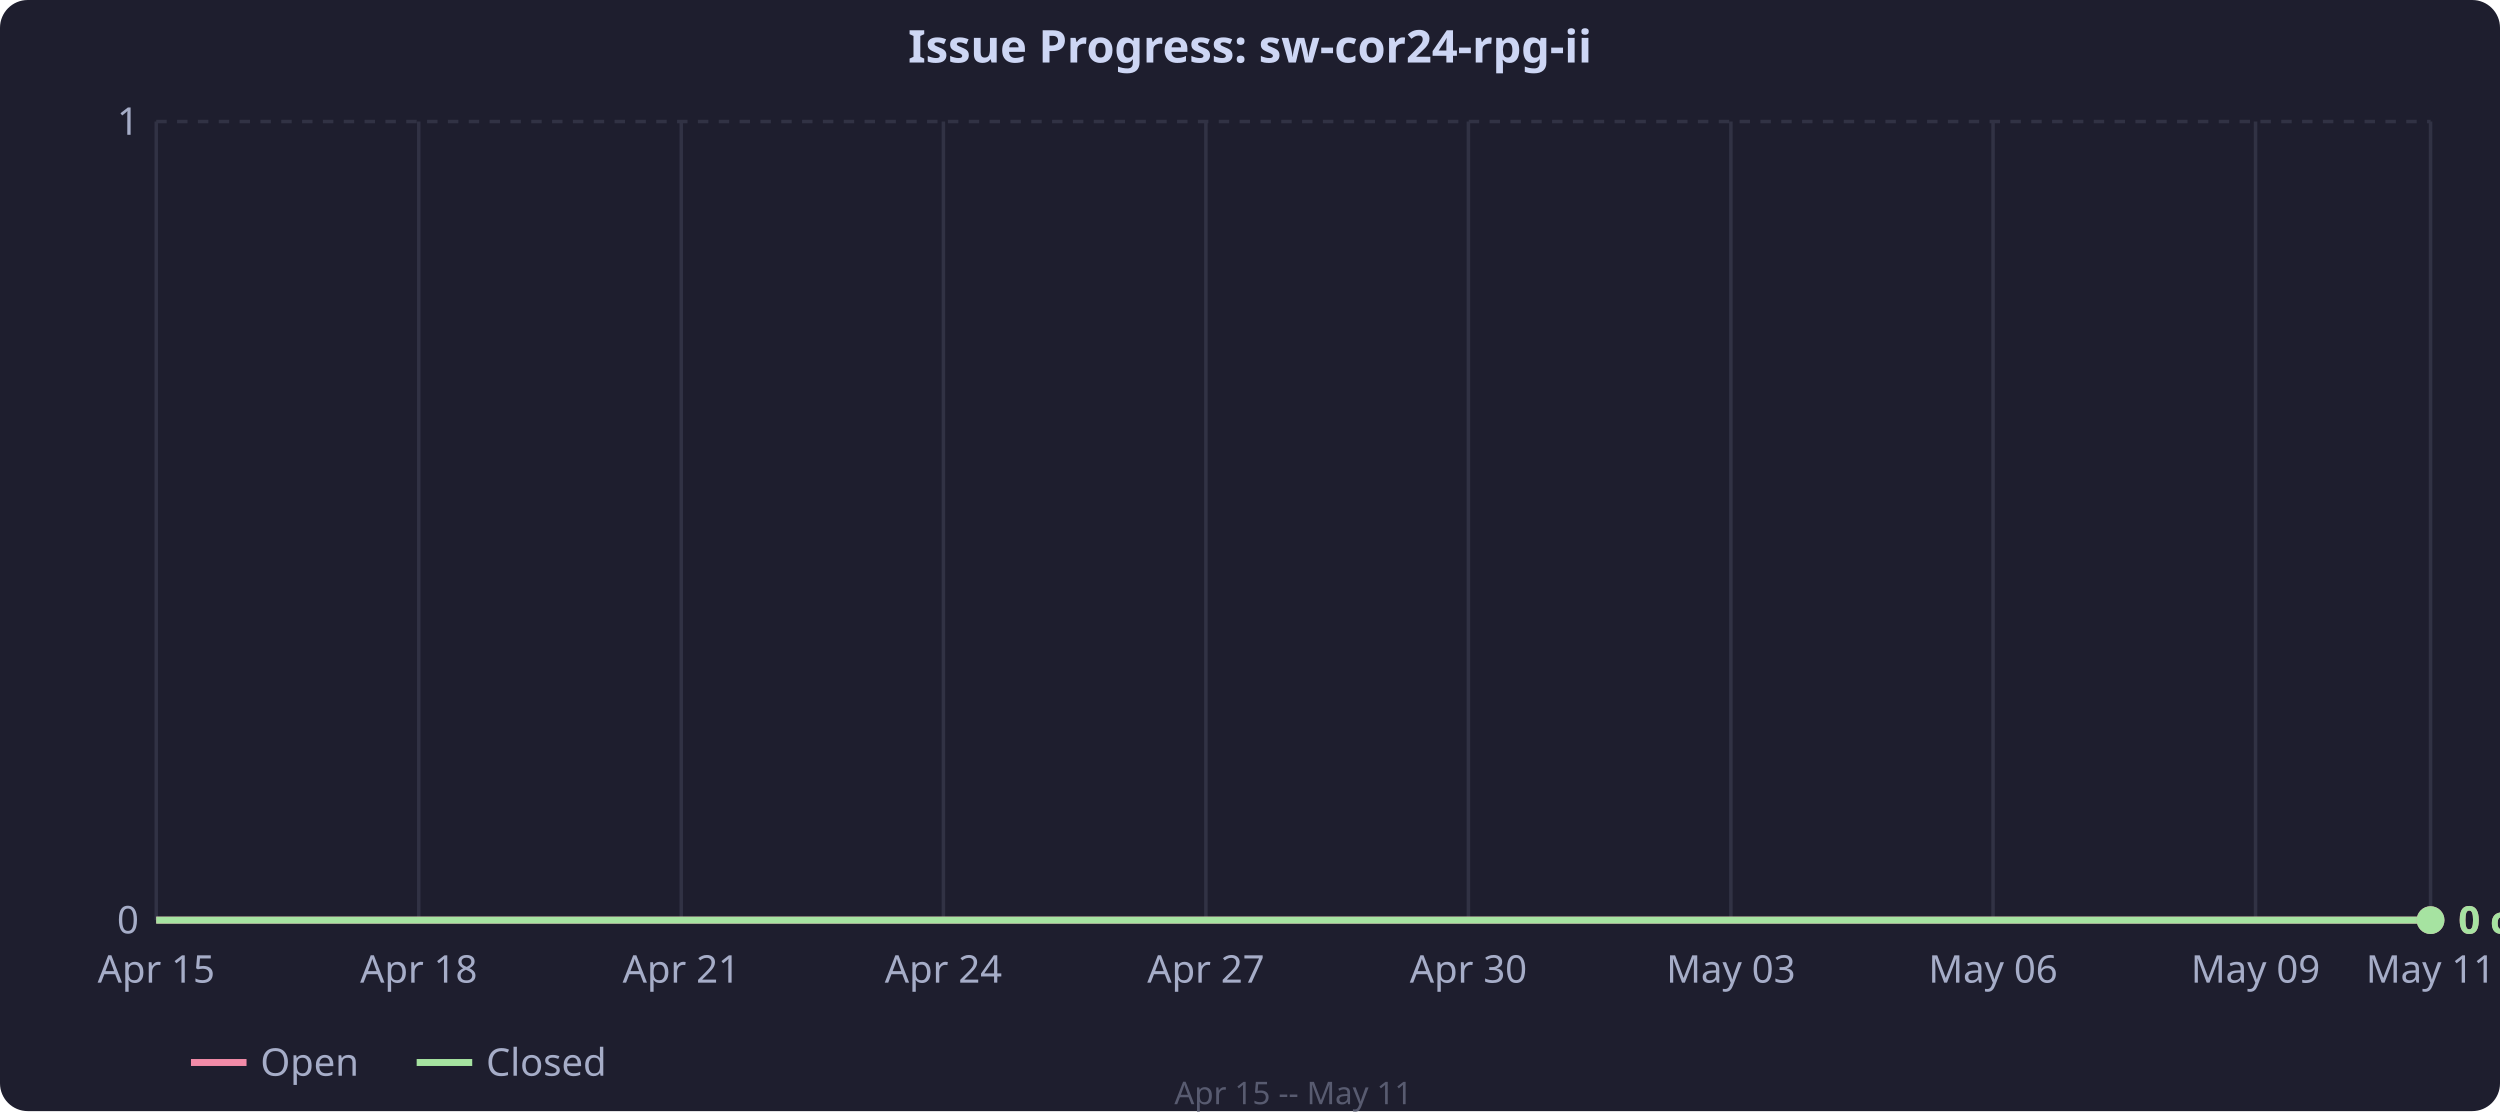
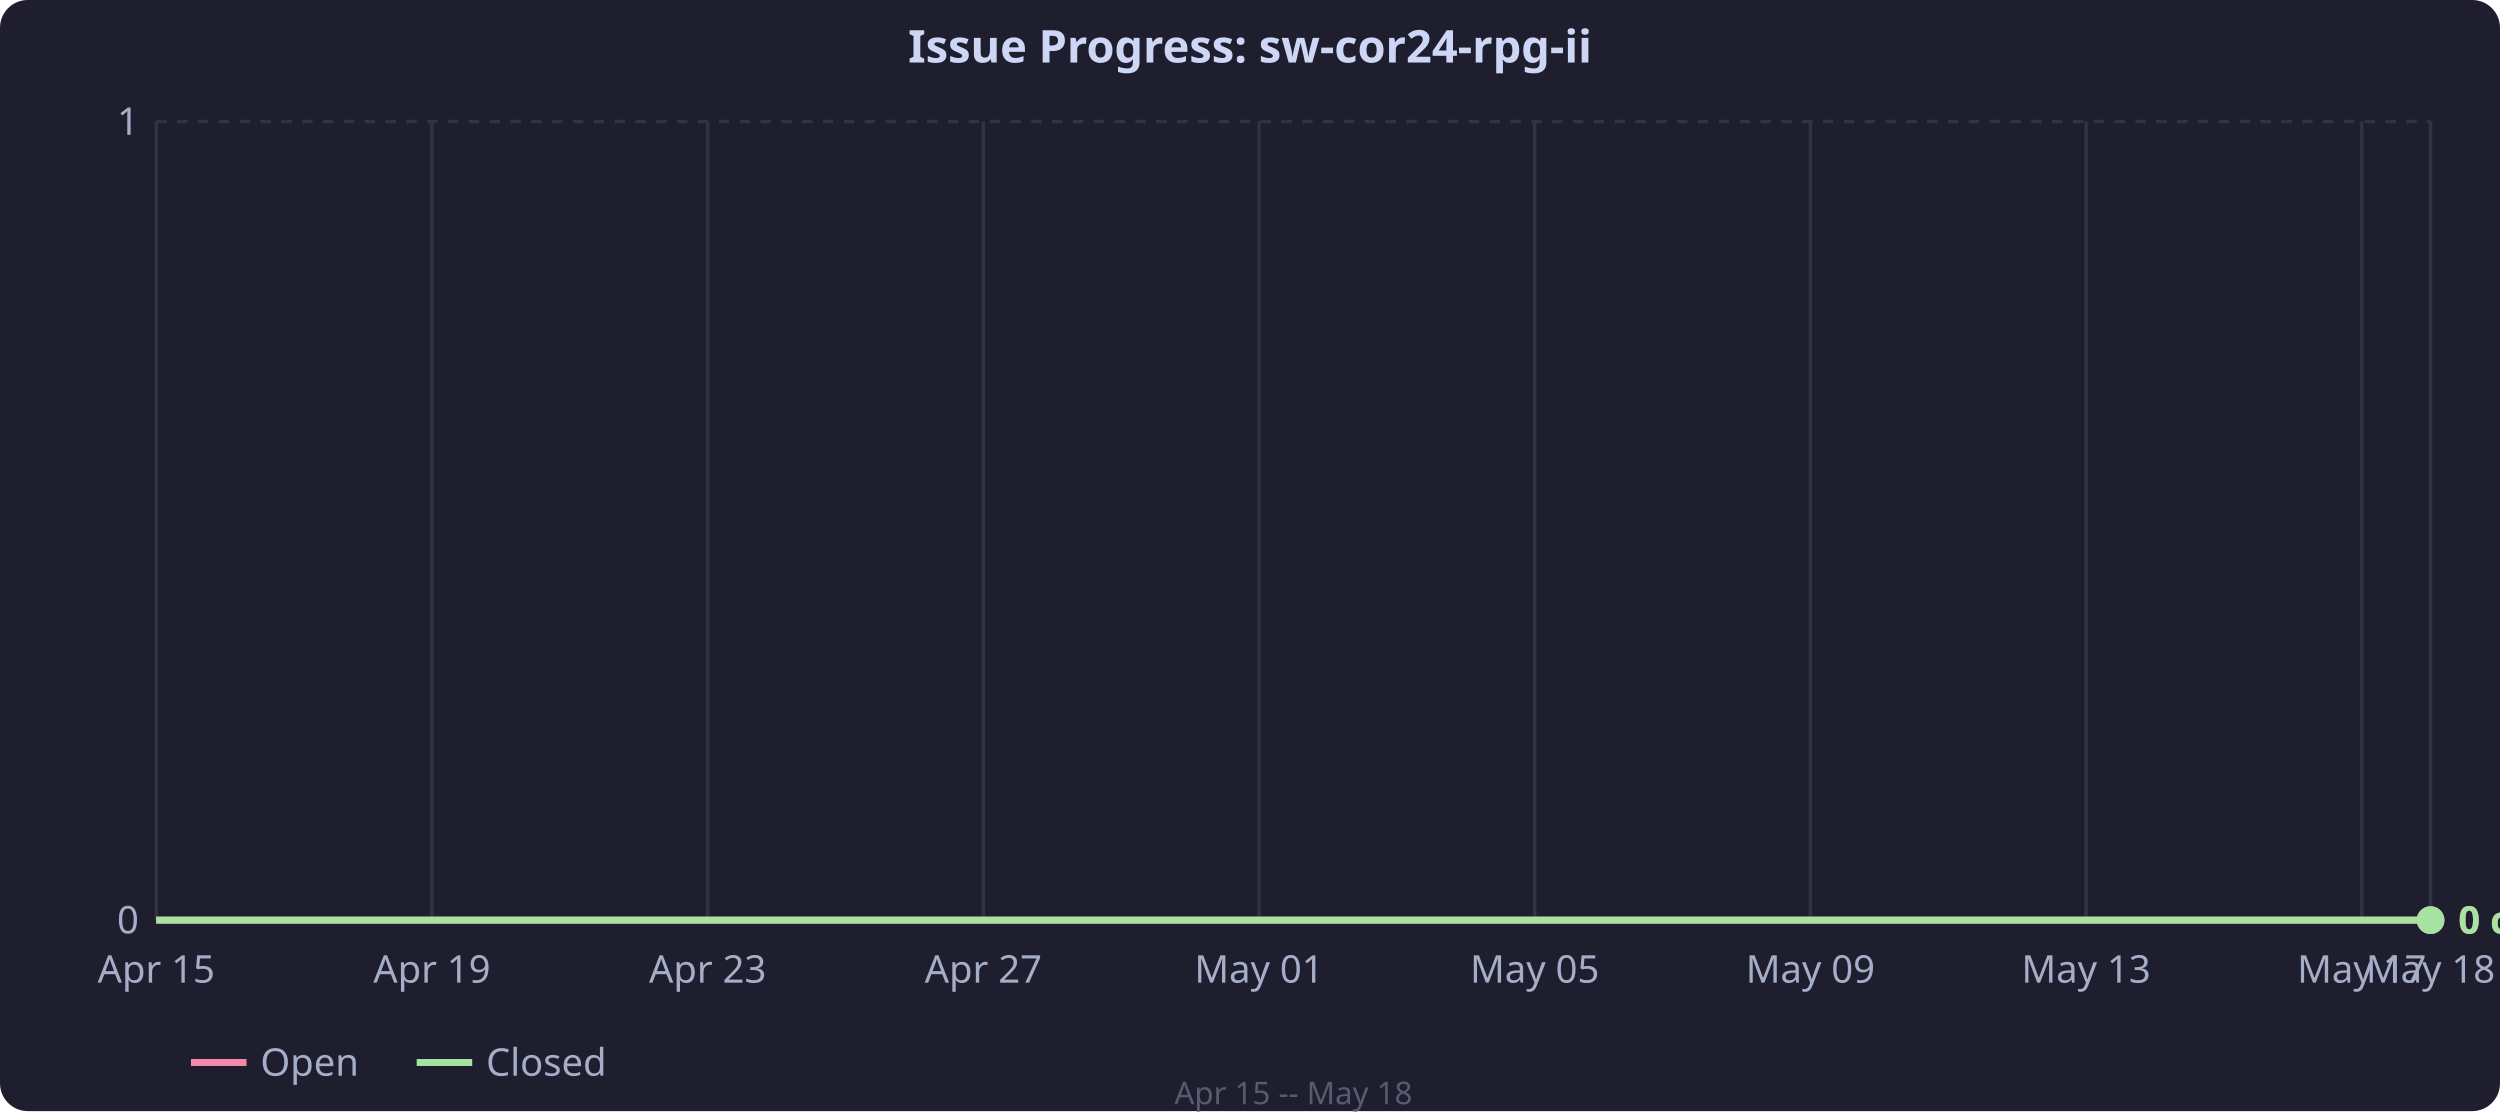
<svg xmlns="http://www.w3.org/2000/svg" viewBox="0 0 720 320" style="font-family: system-ui, sans-serif; font-size: 11px; color: #cdd6f4;">
  <rect width="720" height="320" fill="#1e1e2e" rx="8" />
  <line x1="45" y1="265.0" x2="700" y2="265.0" stroke="#313244" stroke-dasharray="3,3" />
  <text x="40" y="265.0" fill="#a6adc8" text-anchor="end" dominant-baseline="middle">0</text>
  <line x1="45" y1="35.0" x2="700" y2="35.0" stroke="#313244" stroke-dasharray="3,3" />
  <text x="40" y="35.0" fill="#a6adc8" text-anchor="end" dominant-baseline="middle">1</text>
  <text x="45.0" y="283" fill="#a6adc8" text-anchor="middle">Apr 15</text>
  <line x1="45.0" y1="35" x2="45.0" y2="265" stroke="#313244" />
-   <text x="120.6" y="283" fill="#a6adc8" text-anchor="middle">Apr 18</text>
-   <line x1="120.6" y1="35" x2="120.6" y2="265" stroke="#313244" />
-   <text x="196.2" y="283" fill="#a6adc8" text-anchor="middle">Apr 21</text>
-   <line x1="196.2" y1="35" x2="196.2" y2="265" stroke="#313244" />
-   <text x="271.7" y="283" fill="#a6adc8" text-anchor="middle">Apr 24</text>
-   <line x1="271.7" y1="35" x2="271.7" y2="265" stroke="#313244" />
-   <text x="347.3" y="283" fill="#a6adc8" text-anchor="middle">Apr 27</text>
-   <line x1="347.3" y1="35" x2="347.3" y2="265" stroke="#313244" />
-   <text x="422.9" y="283" fill="#a6adc8" text-anchor="middle">Apr 30</text>
-   <line x1="422.9" y1="35" x2="422.9" y2="265" stroke="#313244" />
-   <text x="498.5" y="283" fill="#a6adc8" text-anchor="middle">May 03</text>
-   <line x1="498.5" y1="35" x2="498.5" y2="265" stroke="#313244" />
-   <text x="574.0" y="283" fill="#a6adc8" text-anchor="middle">May 06</text>
-   <line x1="574.0" y1="35" x2="574.0" y2="265" stroke="#313244" />
-   <text x="649.6" y="283" fill="#a6adc8" text-anchor="middle">May 09</text>
-   <line x1="649.6" y1="35" x2="649.6" y2="265" stroke="#313244" />
-   <text x="700.0" y="283" fill="#a6adc8" text-anchor="middle">May 11</text>
+   <text x="124.4" y="283" fill="#a6adc8" text-anchor="middle">Apr 19</text>
+   <line x1="124.4" y1="35" x2="124.4" y2="265" stroke="#313244" />
+   <text x="203.8" y="283" fill="#a6adc8" text-anchor="middle">Apr 23</text>
+   <line x1="203.8" y1="35" x2="203.8" y2="265" stroke="#313244" />
+   <text x="283.2" y="283" fill="#a6adc8" text-anchor="middle">Apr 27</text>
+   <line x1="283.2" y1="35" x2="283.2" y2="265" stroke="#313244" />
+   <text x="362.6" y="283" fill="#a6adc8" text-anchor="middle">May 01</text>
+   <line x1="362.6" y1="35" x2="362.6" y2="265" stroke="#313244" />
+   <text x="442.0" y="283" fill="#a6adc8" text-anchor="middle">May 05</text>
+   <line x1="442.0" y1="35" x2="442.0" y2="265" stroke="#313244" />
+   <text x="521.4" y="283" fill="#a6adc8" text-anchor="middle">May 09</text>
+   <line x1="521.4" y1="35" x2="521.4" y2="265" stroke="#313244" />
+   <text x="600.8" y="283" fill="#a6adc8" text-anchor="middle">May 13</text>
+   <line x1="600.8" y1="35" x2="600.8" y2="265" stroke="#313244" />
+   <text x="680.2" y="283" fill="#a6adc8" text-anchor="middle">May 17</text>
+   <line x1="680.2" y1="35" x2="680.2" y2="265" stroke="#313244" />
+   <text x="700.0" y="283" fill="#a6adc8" text-anchor="middle">May 18</text>
  <line x1="700.0" y1="35" x2="700.0" y2="265" stroke="#313244" />
-   <polygon fill="rgba(243,139,168,0.08)" points="45.0,265.0 70.2,265.0 95.4,265.0 120.6,265.0 145.8,265.0 171.0,265.0 196.2,265.0 221.3,265.0 246.5,265.0 271.7,265.0 296.9,265.0 322.1,265.0 347.3,265.0 372.5,265.0 397.7,265.0 422.9,265.0 448.1,265.0 473.3,265.0 498.5,265.0 523.7,265.0 548.8,265.0 574.0,265.0 599.2,265.0 624.4,265.0 649.6,265.0 674.8,265.0 700.0,265.0 700.0,265.0 45.0,265.0" />
-   <polyline fill="none" stroke="#f38ba8" stroke-width="2" stroke-linejoin="round" points="45.0,265.0 70.2,265.0 95.4,265.0 120.6,265.0 145.8,265.0 171.0,265.0 196.2,265.0 221.3,265.0 246.5,265.0 271.7,265.0 296.9,265.0 322.1,265.0 347.3,265.0 372.5,265.0 397.7,265.0 422.9,265.0 448.1,265.0 473.3,265.0 498.5,265.0 523.7,265.0 548.8,265.0 574.0,265.0 599.2,265.0 624.4,265.0 649.6,265.0 674.8,265.0 700.0,265.0" />
-   <polygon fill="rgba(166,227,161,0.08)" points="45.0,265.0 70.2,265.0 95.4,265.0 120.6,265.0 145.8,265.0 171.0,265.0 196.2,265.0 221.3,265.0 246.5,265.0 271.7,265.0 296.9,265.0 322.1,265.0 347.3,265.0 372.5,265.0 397.7,265.0 422.9,265.0 448.1,265.0 473.3,265.0 498.5,265.0 523.7,265.0 548.8,265.0 574.0,265.0 599.2,265.0 624.4,265.0 649.6,265.0 674.8,265.0 700.0,265.0 700.0,265.0 45.0,265.0" />
-   <polyline fill="none" stroke="#a6e3a1" stroke-width="2" stroke-linejoin="round" points="45.0,265.0 70.2,265.0 95.4,265.0 120.6,265.0 145.8,265.0 171.0,265.0 196.2,265.0 221.3,265.0 246.5,265.0 271.7,265.0 296.9,265.0 322.1,265.0 347.3,265.0 372.5,265.0 397.7,265.0 422.9,265.0 448.1,265.0 473.3,265.0 498.5,265.0 523.7,265.0 548.8,265.0 574.0,265.0 599.2,265.0 624.4,265.0 649.6,265.0 674.8,265.0 700.0,265.0" />
+   <polygon fill="rgba(243,139,168,0.08)" points="45.0,265.0 64.8,265.0 84.7,265.0 104.5,265.0 124.4,265.0 144.2,265.0 164.1,265.0 183.9,265.0 203.8,265.0 223.6,265.0 243.5,265.0 263.3,265.0 283.2,265.0 303.0,265.0 322.9,265.0 342.7,265.0 362.6,265.0 382.4,265.0 402.3,265.0 422.1,265.0 442.0,265.0 461.8,265.0 481.7,265.0 501.5,265.0 521.4,265.0 541.2,265.0 561.1,265.0 580.9,265.0 600.8,265.0 620.6,265.0 640.5,265.0 660.3,265.0 680.2,265.0 700.0,265.0 700.0,265.0 45.0,265.0" />
+   <polyline fill="none" stroke="#f38ba8" stroke-width="2" stroke-linejoin="round" points="45.0,265.0 64.8,265.0 84.7,265.0 104.5,265.0 124.4,265.0 144.2,265.0 164.1,265.0 183.9,265.0 203.8,265.0 223.6,265.0 243.5,265.0 263.3,265.0 283.2,265.0 303.0,265.0 322.9,265.0 342.7,265.0 362.6,265.0 382.4,265.0 402.3,265.0 422.1,265.0 442.0,265.0 461.8,265.0 481.7,265.0 501.5,265.0 521.4,265.0 541.2,265.0 561.1,265.0 580.9,265.0 600.8,265.0 620.6,265.0 640.5,265.0 660.3,265.0 680.2,265.0 700.0,265.0" />
+   <polygon fill="rgba(166,227,161,0.08)" points="45.0,265.0 64.8,265.0 84.7,265.0 104.5,265.0 124.4,265.0 144.2,265.0 164.1,265.0 183.9,265.0 203.8,265.0 223.6,265.0 243.5,265.0 263.3,265.0 283.2,265.0 303.0,265.0 322.9,265.0 342.7,265.0 362.6,265.0 382.4,265.0 402.3,265.0 422.1,265.0 442.0,265.0 461.8,265.0 481.7,265.0 501.5,265.0 521.4,265.0 541.2,265.0 561.1,265.0 580.9,265.0 600.8,265.0 620.6,265.0 640.5,265.0 660.3,265.0 680.2,265.0 700.0,265.0 700.0,265.0 45.0,265.0" />
+   <polyline fill="none" stroke="#a6e3a1" stroke-width="2" stroke-linejoin="round" points="45.0,265.0 64.8,265.0 84.7,265.0 104.5,265.0 124.4,265.0 144.2,265.0 164.1,265.0 183.9,265.0 203.8,265.0 223.6,265.0 243.5,265.0 263.3,265.0 283.2,265.0 303.0,265.0 322.9,265.0 342.7,265.0 362.6,265.0 382.4,265.0 402.3,265.0 422.1,265.0 442.0,265.0 461.8,265.0 481.7,265.0 501.5,265.0 521.4,265.0 541.2,265.0 561.1,265.0 580.9,265.0 600.8,265.0 620.6,265.0 640.5,265.0 660.3,265.0 680.2,265.0 700.0,265.0" />
  <circle cx="700.0" cy="265.0" r="4" fill="#f38ba8" />
  <circle cx="700.0" cy="265.0" r="4" fill="#a6e3a1" />
  <text x="708.0" y="265.0" fill="#f38ba8" text-anchor="start" dominant-baseline="middle" font-size="11px" font-weight="600">0 open</text>
  <text x="708.0" y="265.0" fill="#a6e3a1" text-anchor="start" dominant-baseline="middle" font-size="11px" font-weight="600">0 closed</text>
  <text x="360" y="18" fill="#cdd6f4" text-anchor="middle" font-size="13px" font-weight="600">Issue Progress: sw-cor24-rpg-ii</text>
  <line x1="55" y1="306" x2="71" y2="306" stroke="#f38ba8" stroke-width="2" />
  <text x="75" y="306" fill="#a6adc8" dominant-baseline="middle">Open</text>
  <line x1="120" y1="306" x2="136" y2="306" stroke="#a6e3a1" stroke-width="2" />
  <text x="140" y="306" fill="#a6adc8" dominant-baseline="middle">Closed</text>
-   <text x="372.5" y="318" fill="#585b70" text-anchor="middle" font-size="9px">Apr 15 -- May 11</text>
+   <text x="372.5" y="318" fill="#585b70" text-anchor="middle" font-size="9px">Apr 15 -- May 18</text>
</svg>
